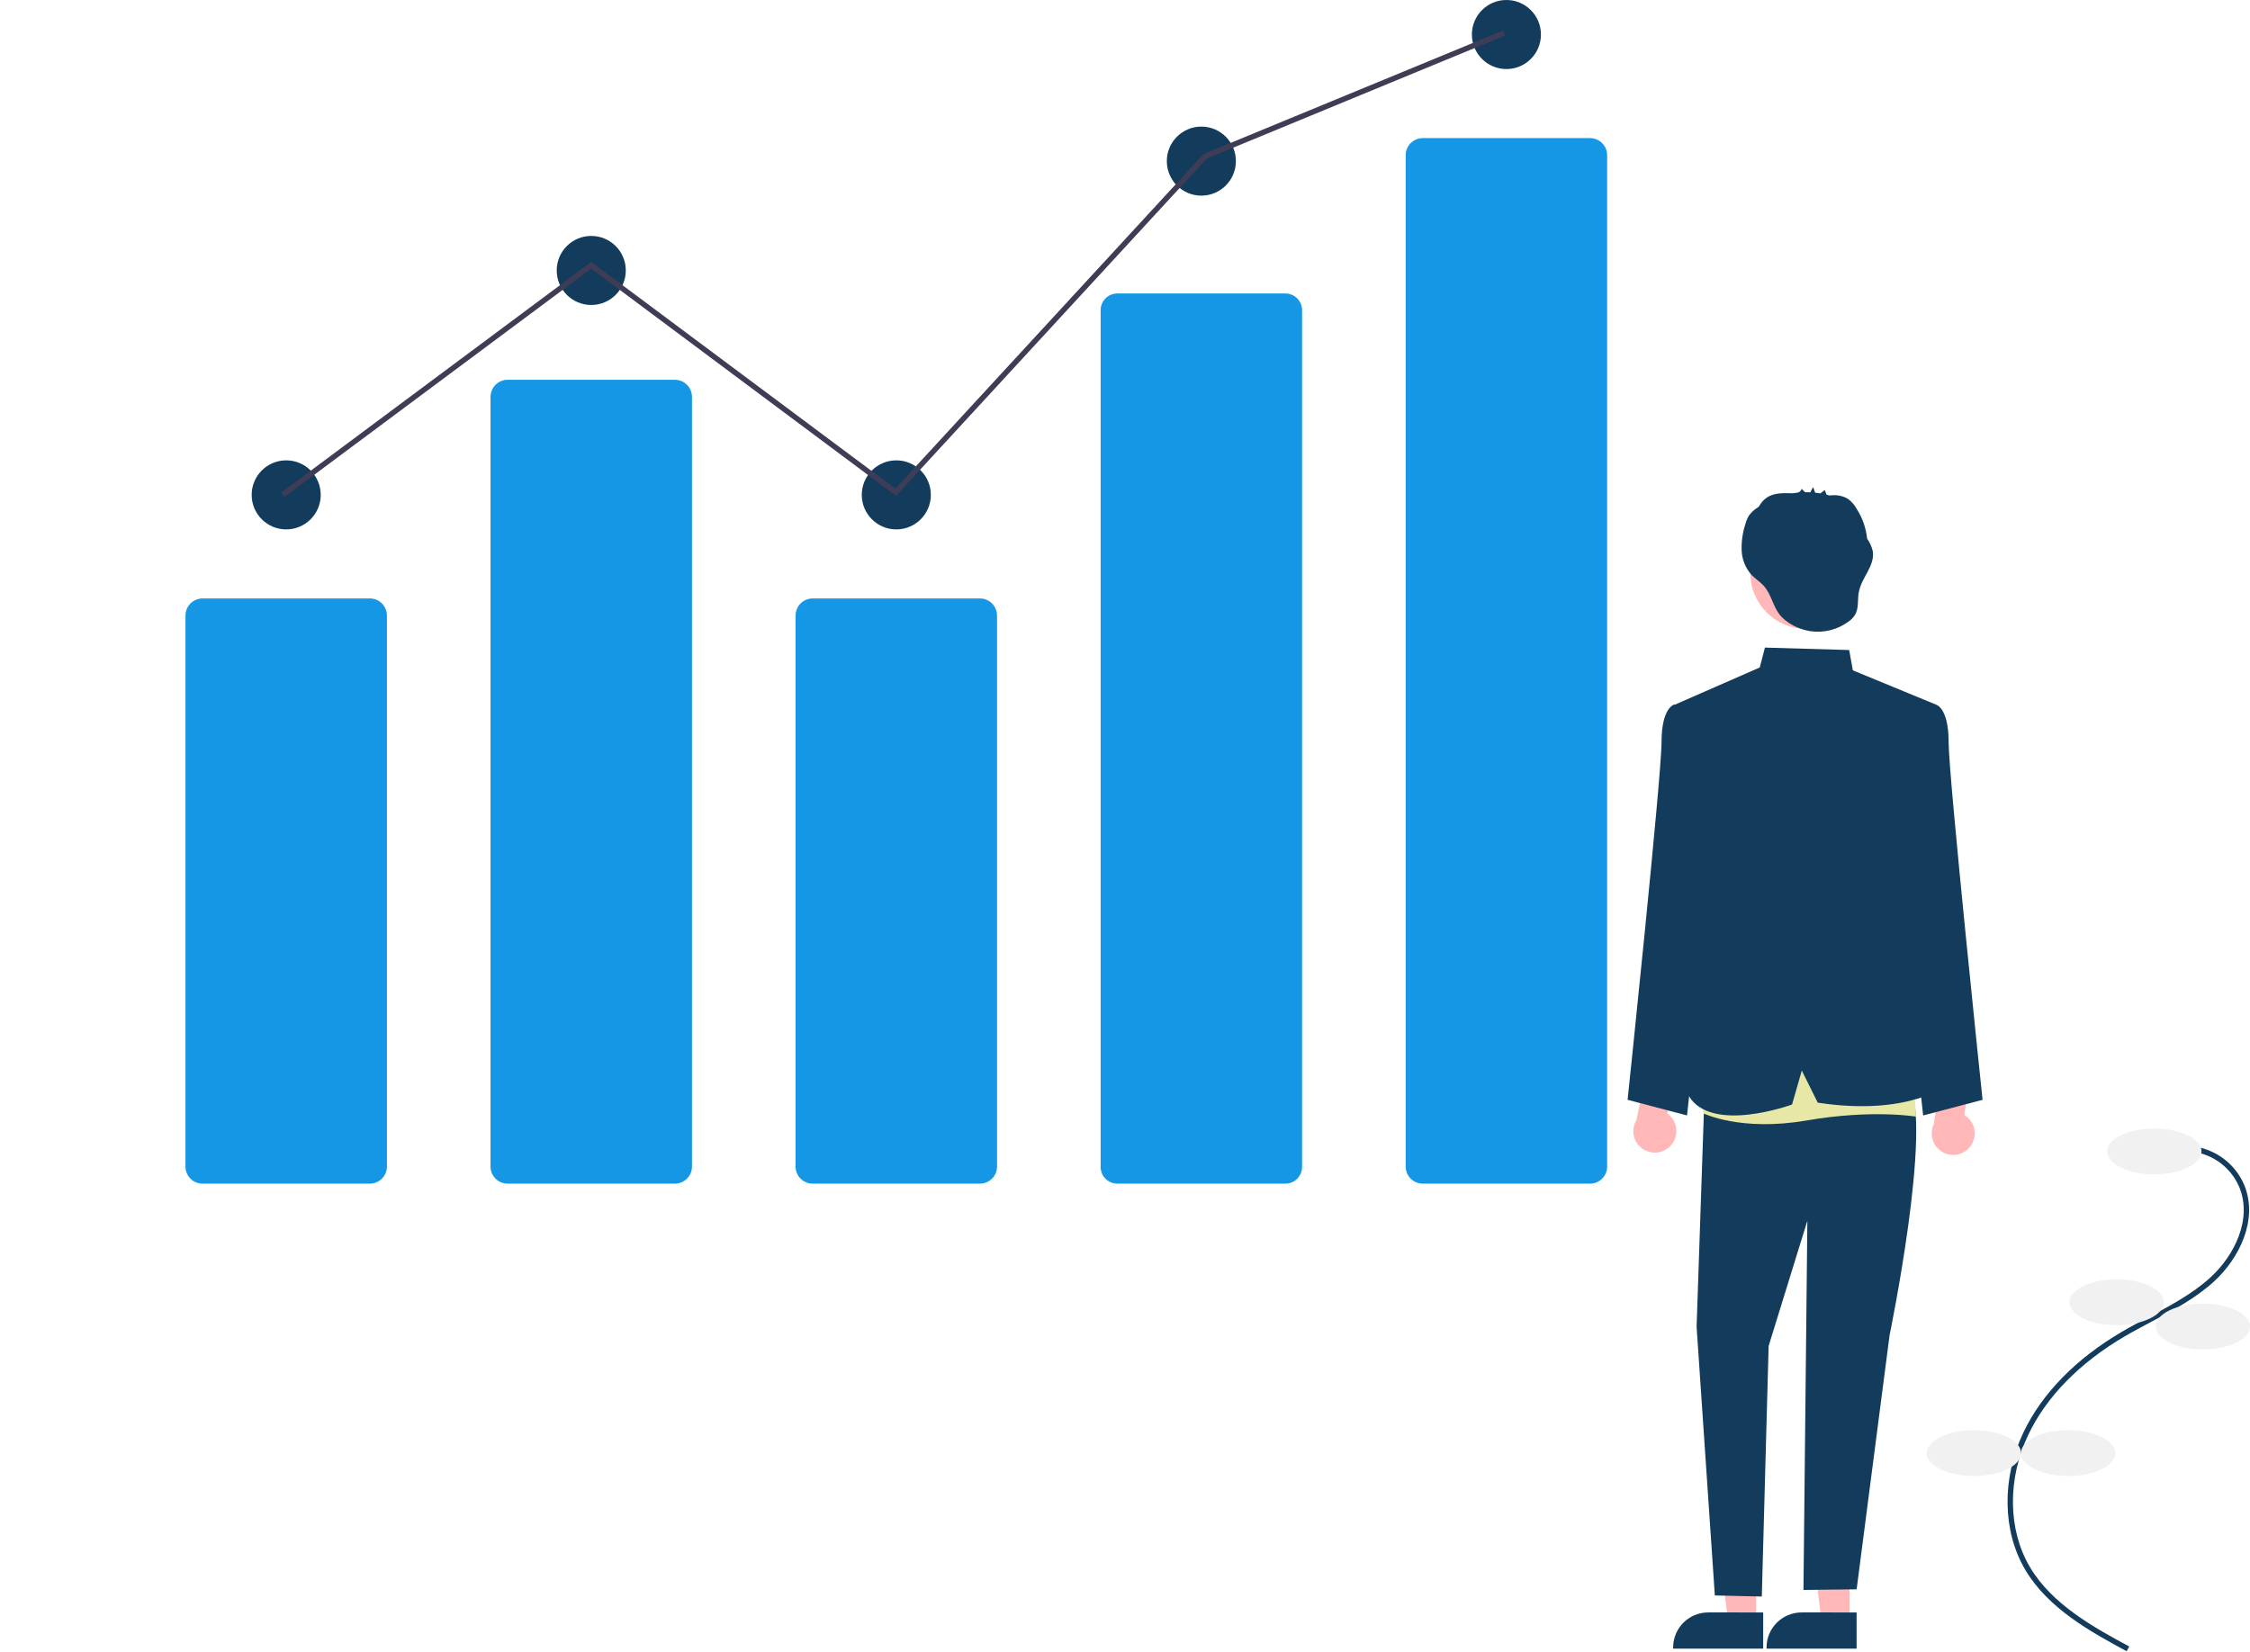
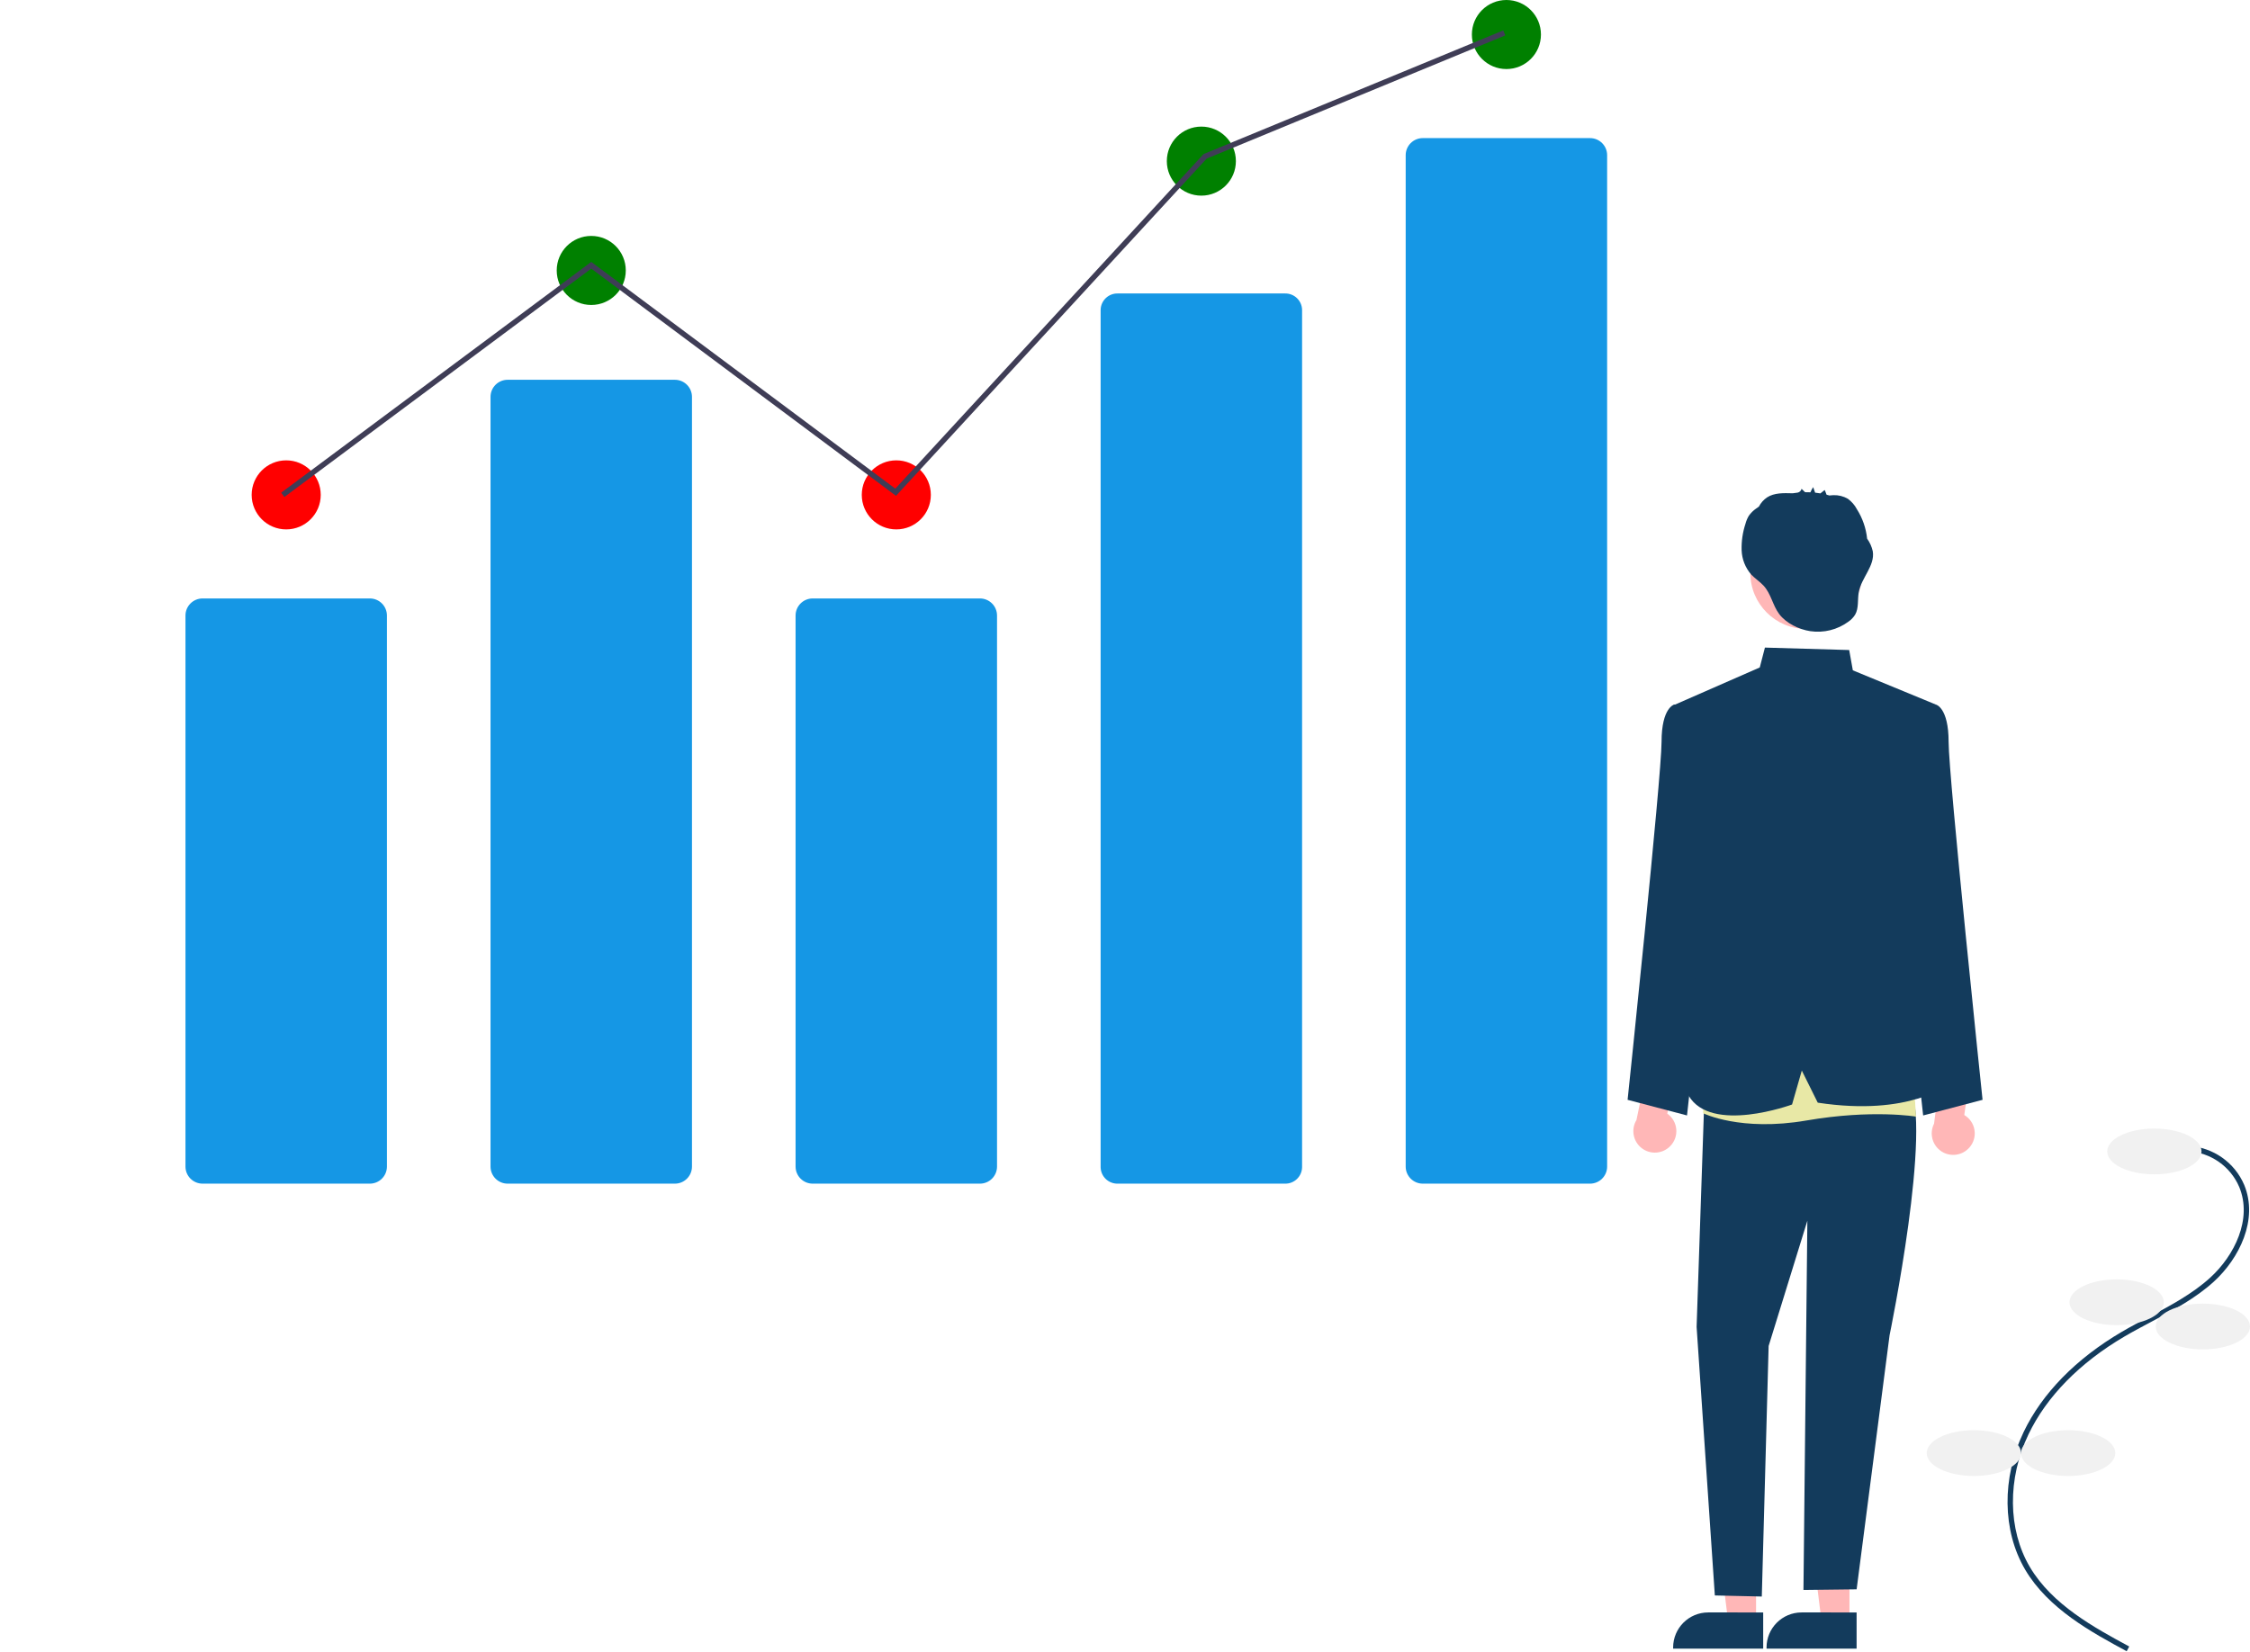
<svg xmlns="http://www.w3.org/2000/svg" data-name="Layer 1" width="835.213" height="613.098" viewBox="0 0 835.213 613.098">
  <style>
    .blink {
      animation: blink 1s infinite;
    }
  
  @-moz-keyframes blink {
  0% {
    opacity: 0;
  }
  25% {
    opacity: 0.25;
  }
  50% {
    opacity: 0.5;
  }
  75% {
    opacity: 0.75;
  }
  100% {
    opacity: 1;
  }
}
@-webkit-keyframes blink {
  0% {
    opacity: 0;
  }
  25% {
    opacity: 0.25;
  }
  50% {
    opacity: 0.5;
  }
  75% {
    opacity: 0.75;
  }
  100% {
    opacity: 1;
  }
}
@keyframes blink {
  0% {
    opacity: 0;
  }
  25% {
    opacity: 0.25;
  }
  50% {
    opacity: 0.5;
  }
  75% {
    opacity: 0.75;
  }
  100% {
    opacity: 1;
-      fill: #133B5C;
  }
}

  </style>
  <path d="M970.8,754.84l.951-1.759c-12.753-6.897-28.626-15.481-36.916-29.567-8.172-13.886-8.356-32.743-.479-49.211,6.704-14.016,19.018-26.572,35.611-36.313,3.273-1.921,6.709-3.742,10.031-5.503,8.031-4.256,16.336-8.658,23.184-14.903,9.432-8.601,16.568-23.035,11.249-35.891a23.856,23.856,0,0,0-20.677-14.467l-.113,1.997a21.861,21.861,0,0,1,18.948,13.248c4.943,11.947-1.839,25.505-10.754,33.636-6.661,6.074-14.852,10.415-22.773,14.613-3.342,1.771-6.797,3.603-10.108,5.546-16.938,9.943-29.526,22.798-36.403,37.174-8.16,17.061-7.946,36.637.559,51.089C941.685,739.095,957.828,747.826,970.8,754.84Z" transform="translate(-181.3664 -141.7423)" fill="#133B5C" />
  <ellipse cx="799.713" cy="427.525" rx="17.5" ry="8.5" fill="#f1f1f1" />
  <ellipse cx="785.713" cy="483.525" rx="17.5" ry="8.5" fill="#f1f1f1" />
  <ellipse cx="817.713" cy="492.525" rx="17.5" ry="8.5" fill="#f1f1f1" />
  <ellipse cx="767.713" cy="539.525" rx="17.5" ry="8.5" fill="#f1f1f1" />
  <ellipse cx="732.713" cy="539.525" rx="17.5" ry="8.5" fill="#f1f1f1" />
  <path d="M318.653,581.226H256.558a6.349,6.349,0,0,1-6.342-6.342V370.286a6.349,6.349,0,0,1,6.342-6.342h62.095a6.349,6.349,0,0,1,6.342,6.342V574.884A6.349,6.349,0,0,1,318.653,581.226Z" transform="translate(-181.3664 -141.7423)" fill="#1597E5" />
  <path d="M431.89,581.226H369.795a6.349,6.349,0,0,1-6.342-6.342V289.097a6.349,6.349,0,0,1,6.342-6.342h62.095a6.349,6.349,0,0,1,6.342,6.342V574.884A6.349,6.349,0,0,1,431.89,581.226Z" transform="translate(-181.3664 -141.7423)" fill="#1597E5" />
  <path d="M545.128,581.226H483.033a6.349,6.349,0,0,1-6.342-6.342V370.286a6.349,6.349,0,0,1,6.342-6.342h62.095a6.349,6.349,0,0,1,6.342,6.342V574.884A6.349,6.349,0,0,1,545.128,581.226Z" transform="translate(-181.3664 -141.7423)" fill="#1597E5" />
  <path d="M658.365,581.226H596.27a6.211,6.211,0,0,1-6.342-6.055V256.761a6.211,6.211,0,0,1,6.342-6.055h62.095a6.211,6.211,0,0,1,6.342,6.055V575.171A6.211,6.211,0,0,1,658.365,581.226Z" transform="translate(-181.3664 -141.7423)" fill="#1597E5" />
  <path d="M771.603,581.226H709.508a6.349,6.349,0,0,1-6.342-6.342V199.362a6.349,6.349,0,0,1,6.342-6.342h62.095a6.349,6.349,0,0,1,6.342,6.342V574.884A6.349,6.349,0,0,1,771.603,581.226Z" transform="translate(-181.3664 -141.7423)" fill="#1597E5" />
-   <circle cx="106.239" cy="183.744" r="12.819" class="blink" fill="#133B5C" />
-   <circle cx="219.476" cy="100.418" r="12.819" class="blink" fill="#133B5C" />
-   <circle cx="332.714" cy="183.744" r="12.819" class="blink" fill="#133B5C" />
-   <circle cx="445.951" cy="59.824" r="12.819" class="blink" fill="#133B5C" />
-   <circle cx="559.189" cy="12.819" r="12.819" class="blink" fill="#133B5C" />
+   <circle cx="106.239" cy="183.744" r="12.819" class="blink" fill="red" />
+   <circle cx="219.476" cy="100.418" r="12.819" class="blink" fill="green" />
+   <circle cx="332.714" cy="183.744" r="12.819" class="blink" fill="red" />
+   <circle cx="445.951" cy="59.824" r="12.819" class="blink" fill="green" />
+   <circle cx="559.189" cy="12.819" r="12.819" class="blink" fill="green" />
  <path d="M801.302,567.353a7.93,7.93,0,0,0-1.034-12.116l3.932-17.69-10.167-5.011-5.201,25.059a7.973,7.973,0,0,0,12.471,9.757Z" transform="translate(-181.3664 -141.7423)" fill="#ffb7b7" />
  <path d="M912.485,567.741a7.93,7.93,0,0,0-1.969-11.999l2.551-17.941-10.524-4.21-3.247,25.386a7.973,7.973,0,0,0,13.189,8.763Z" transform="translate(-181.3664 -141.7423)" fill="#ffb7b7" />
  <polygon points="651.862 602.078 641.494 602.077 636.562 562.087 651.864 562.088 651.862 602.078" fill="#ffb7b7" />
  <path d="M835.873,753.87l-33.43-.001v-.423a13.013,13.013,0,0,1,13.012-13.012h.001l20.418.001Z" transform="translate(-181.3664 -141.7423)" fill="#133B5C" />
  <polygon points="686.535 602.078 676.167 602.077 671.235 562.087 686.537 562.088 686.535 602.078" fill="#ffb7b7" />
  <path d="M870.546,753.87l-33.43-.001v-.423a13.013,13.013,0,0,1,13.012-13.012h.001l20.418.001Z" transform="translate(-181.3664 -141.7423)" fill="#133B5C" />
  <path d="M888.777,407.372l11.18-4.034s4.745,1.008,4.745,13.876,12.602,132.882,12.602,132.882l-22.054,5.807L882.784,442.04Z" transform="translate(-181.3664 -141.7423)" fill="#133B5C" />
  <path d="M814.07,407.372l-11.18-4.034s-4.745,1.008-4.745,13.876-12.602,132.882-12.602,132.882l22.054,5.807L820.063,442.04Z" transform="translate(-181.3664 -141.7423)" fill="#133B5C" />
  <path d="M814.214,544.249,811.158,634.401l6.766,99.724,17.432.403,2.537-93.025,14.377-46.512-1.45,137.092,19.739-.236,12.226-94.318s16.145-78.057,7.192-93.279l-41.232-13.711Z" transform="translate(-181.3664 -141.7423)" fill="#133B5C" />
  <path d="M814.55,533.386l-.995,21.687s13.911,6.923,38.364,2.706,40.706-1.437,40.706-1.437l-1.877-27.646Z" transform="translate(-181.3664 -141.7423)" fill="#E8E8A6" />
  <path d="M802.446,403.658l32.154-14.09,1.918-7.38,31.28.906,1.352,7.539,30.808,12.704L886.383,450.535l1.392,33.202,16.926,60.512s-14.277,12.125-48.577,6.908L850.206,539.232l-3.62,12.612s-30.077,11.064-38.413-3.339L814.214,444.459Z" transform="translate(-181.3664 -141.7423)" fill="#133B5C" />
  <circle cx="670.507" cy="212.744" r="20.771" fill="#ffb7b7" />
  <path d="M876.553,346.437a12.65,12.65,0,0,0-2.099-4.69,25.34,25.34,0,0,0-3.783-10.913,11.45,11.45,0,0,0-3.389-3.912,10.004,10.004,0,0,0-5.332-1.329c-.339-.006-.947.097-1.496.122-.351-.109-.705-.206-1.06-.297-.207-.461-.618-1.804-.732-1.713l-1.547,1.229c-.654-.114-1.312-.202-1.972-.272q-.36-1.028-.721-2.056a14.089,14.089,0,0,0-1.022,1.921q-.985-.048-1.972-.034l-1.315-1.263a1.855,1.855,0,0,1-1.451,1.421c-.605.062-1.208.143-1.808.24-.049-0-.098,0-.146-.001-3.239-.081-6.723-.226-9.431,1.552a9.293,9.293,0,0,0-3.002,3.408c-.332.225-.664.449-.986.688a10.78,10.78,0,0,0-2.778,2.754,11.677,11.677,0,0,0-1.229,2.978,28.551,28.551,0,0,0-1.415,9.754,14.476,14.476,0,0,0,3.558,9.034c1.389,1.492,3.155,2.594,4.545,4.085,2.864,3.069,3.401,7.35,5.85,10.597,2.591,3.435,7.319,5.695,11.472,6.343a19.163,19.163,0,0,0,14.275-3.56,8.832,8.832,0,0,0,2.431-2.548c1.441-2.493.83-5.627,1.366-8.456C872.367,356.214,877.428,351.763,876.553,346.437Z" transform="translate(-181.3664 -141.7423)" fill="#133B5C" />
  <polygon points="105.555 184.546 104.361 182.942 219.477 97.239 332.348 181.429 446.764 57.205 446.969 57.121 558.009 11.292 558.772 13.141 447.936 58.885 332.597 184.11 219.476 99.733 105.555 184.546" fill="#3f3d56" />
</svg>
